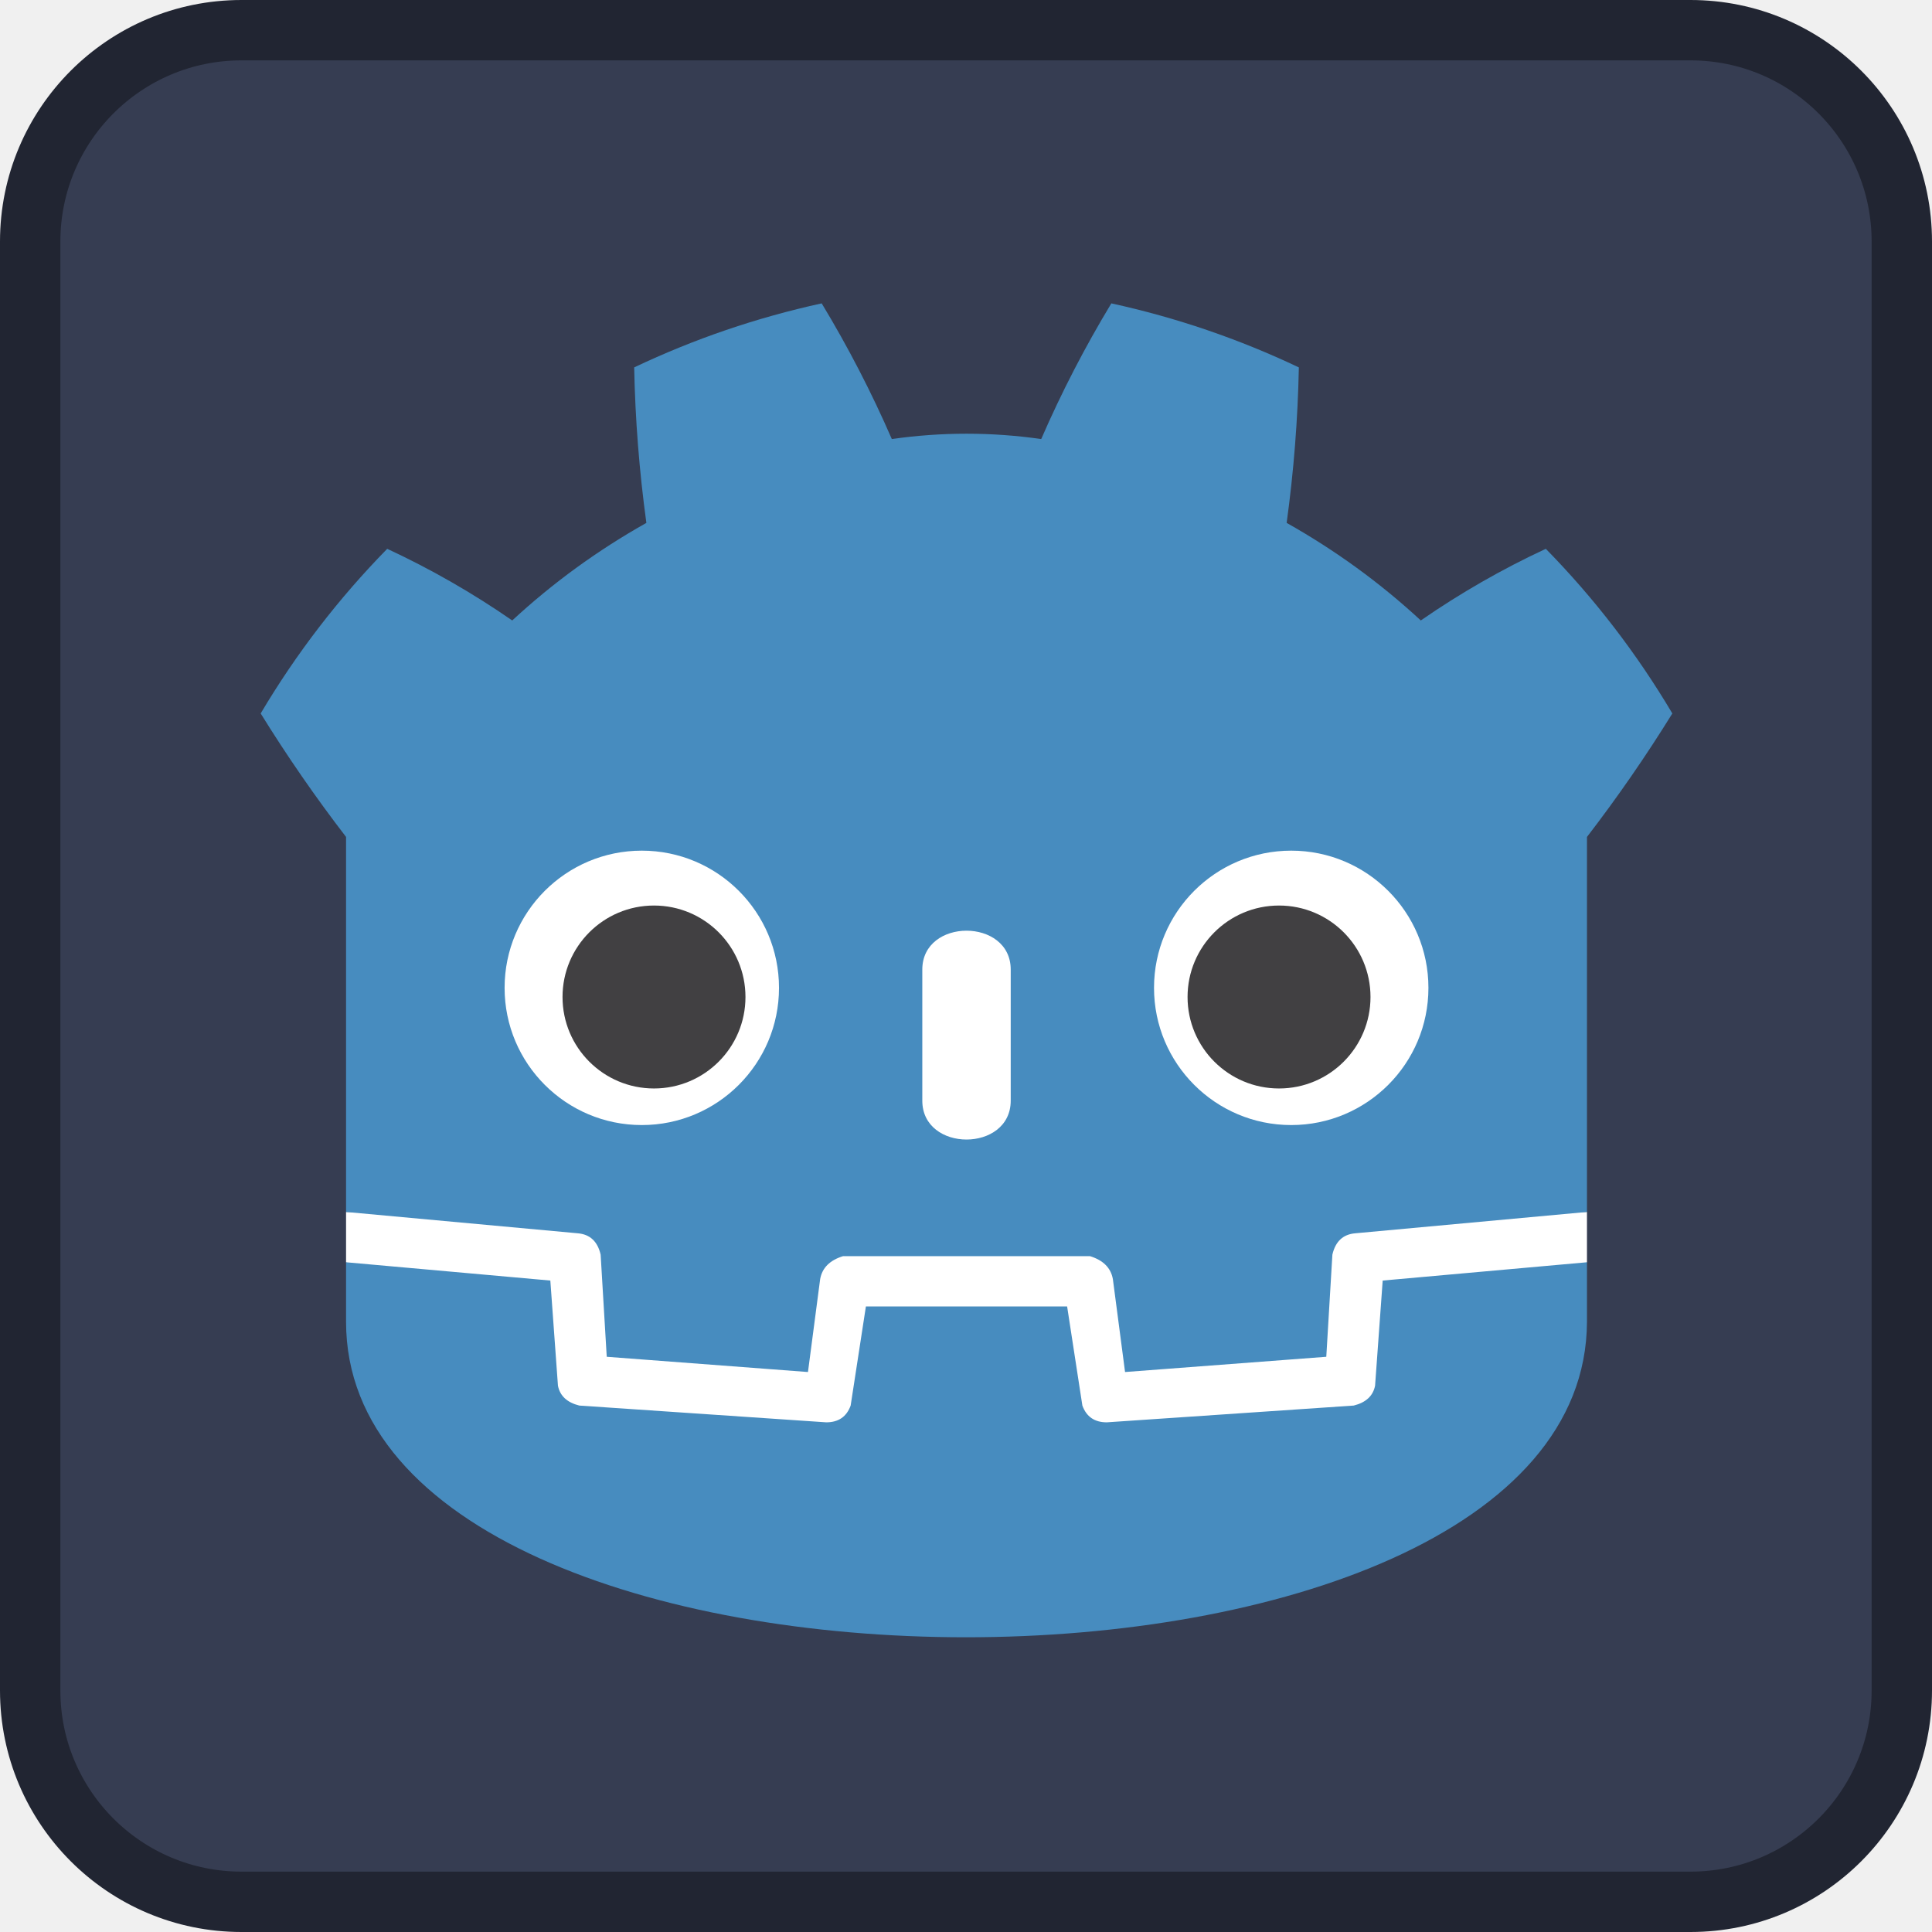
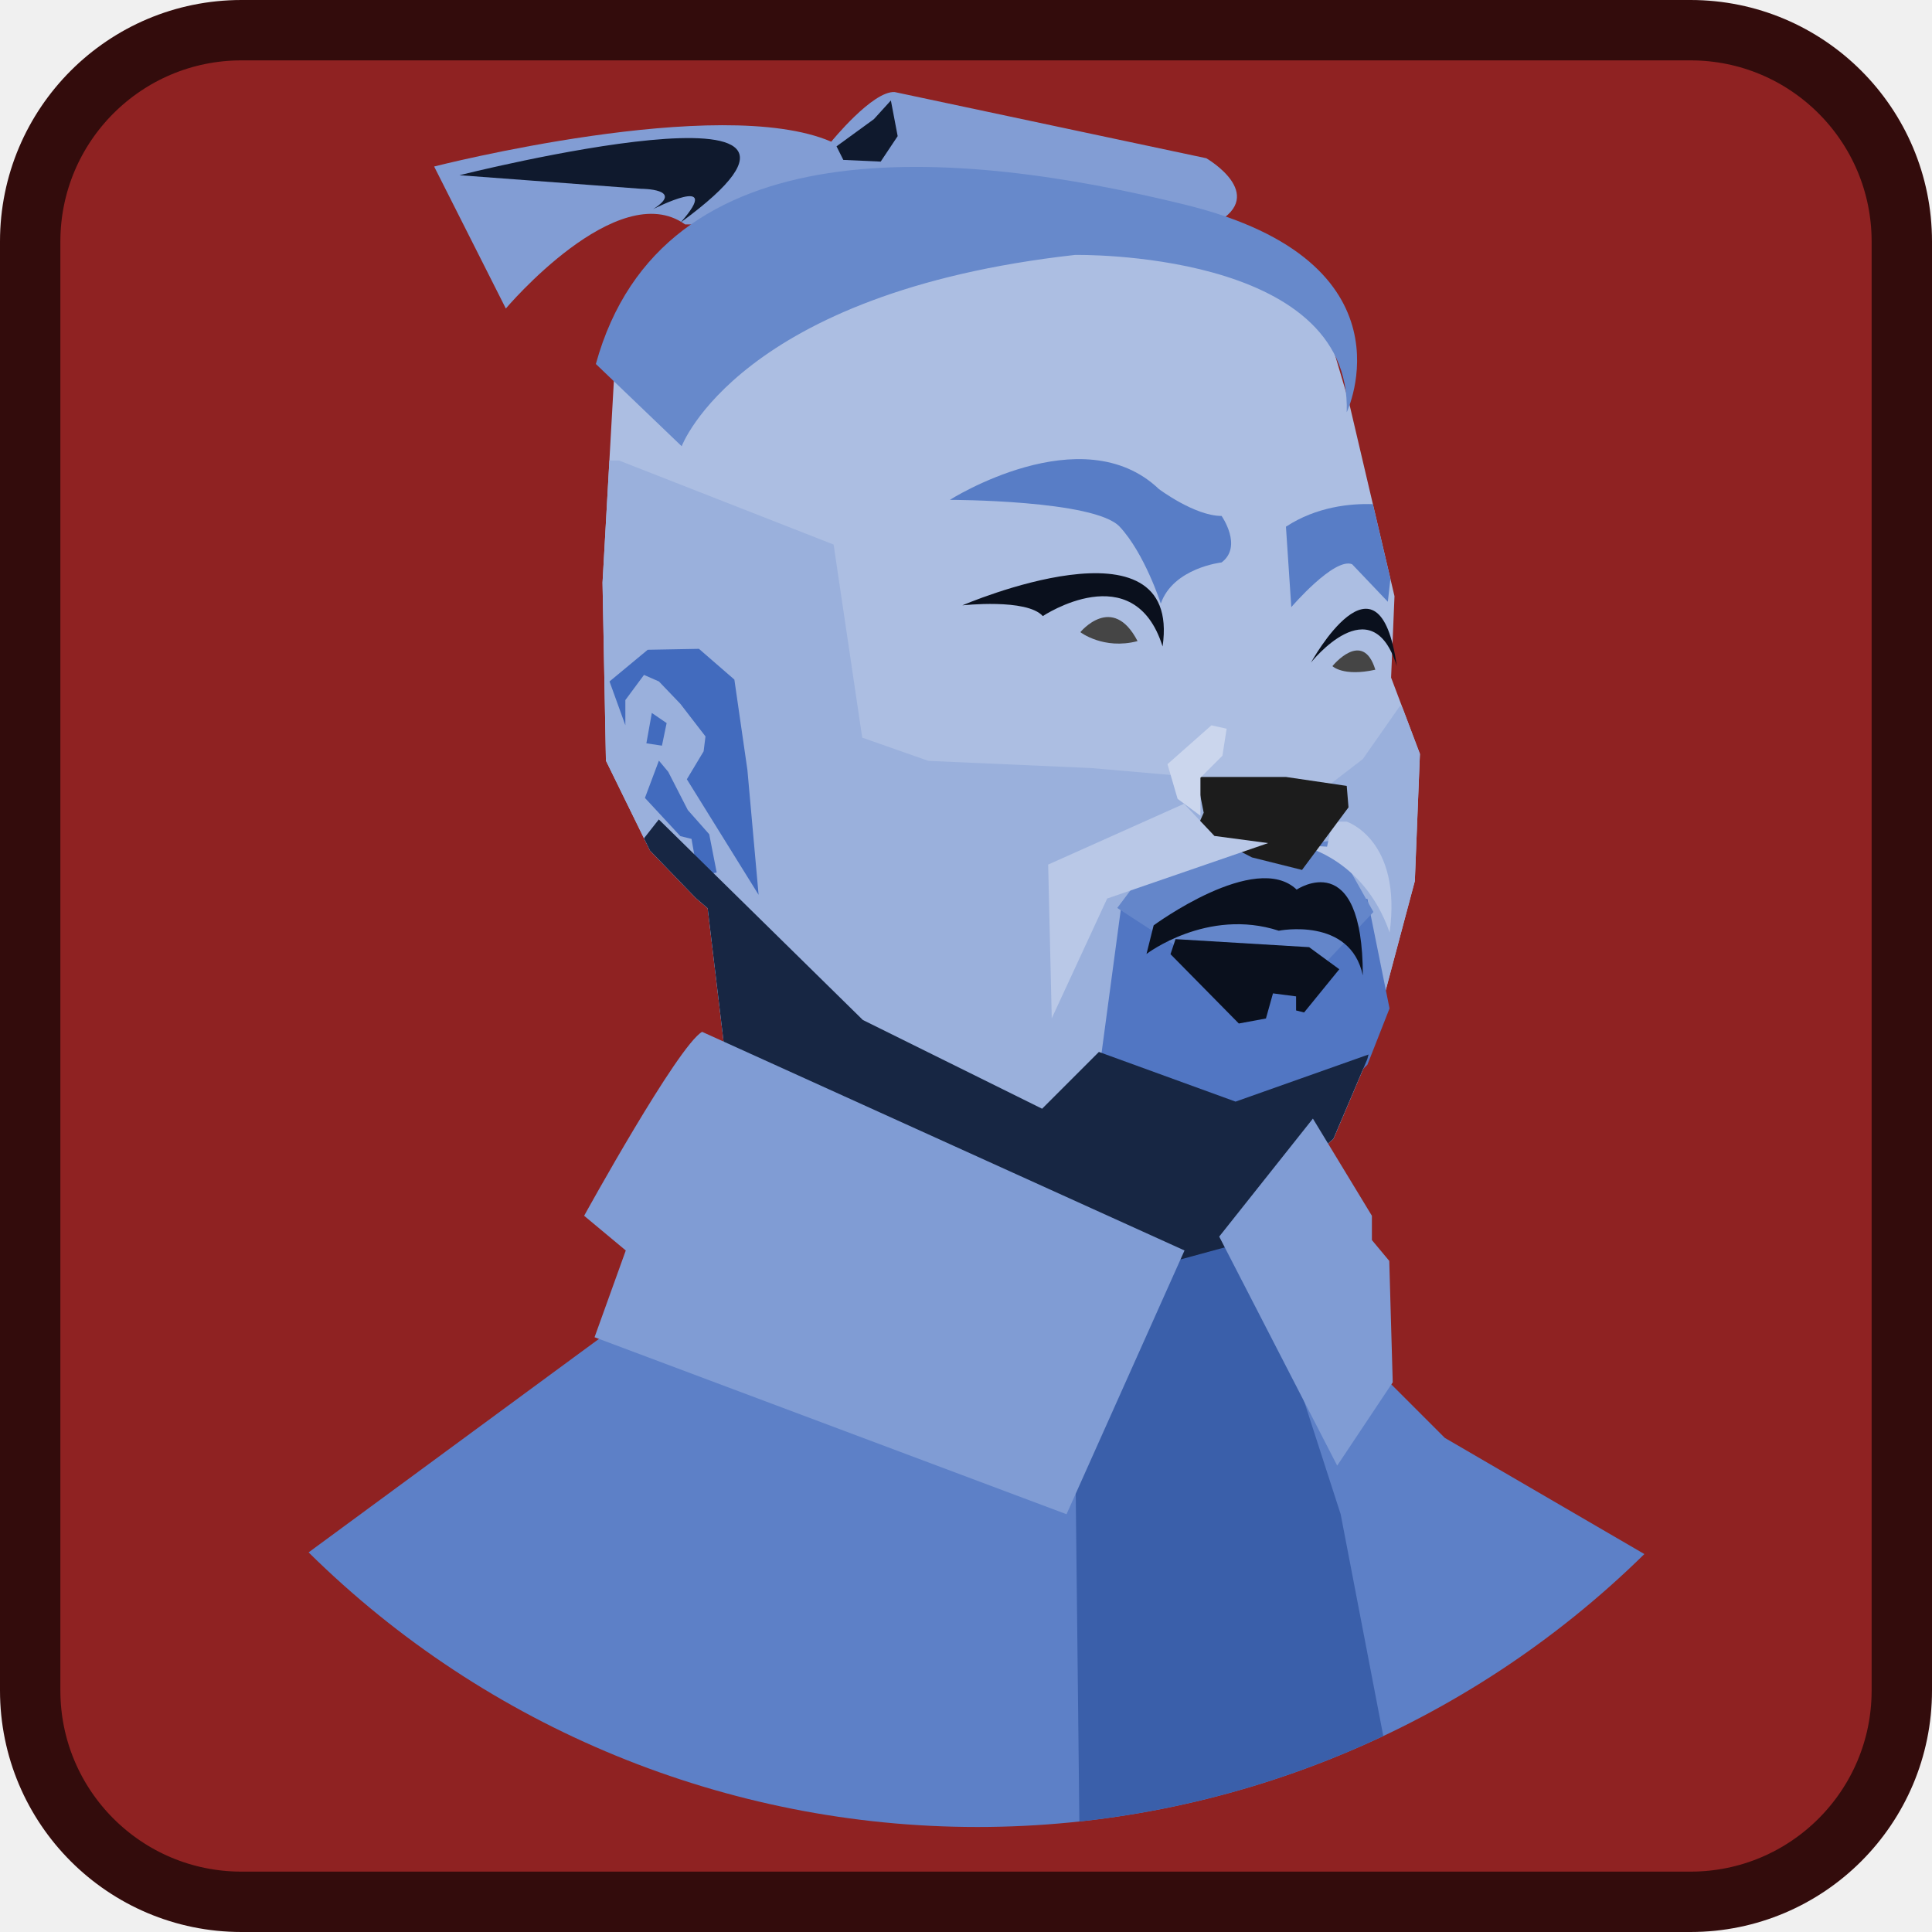
- <svg xmlns="http://www.w3.org/2000/svg" width="128" height="128">
-   <rect width="124" height="124" x="2" y="2" fill="#363d52" stroke="#212532" stroke-width="4" rx="14" />
-   <g fill="#fff" transform="translate(12.322 12.322)scale(.101)">
-     <path d="M105 673v33q407 354 814 0v-33z" />
-     <path fill="#478cbf" d="m105 673 152 14q12 1 15 14l4 67 132 10 8-61q2-11 15-15h162q13 4 15 15l8 61 132-10 4-67q3-13 15-14l152-14V427q30-39 56-81-35-59-83-108-43 20-82 47-40-37-88-64 7-51 8-102-59-28-123-42-26 43-46 89-49-7-98 0-20-46-46-89-64 14-123 42 1 51 8 102-48 27-88 64-39-27-82-47-48 49-83 108 26 42 56 81zm0 33v39c0 276 813 276 814 0v-39l-134 12-5 69q-2 10-14 13l-162 11q-12 0-16-11l-10-65H446l-10 65q-4 11-16 11l-162-11q-12-3-14-13l-5-69z" />
-     <path d="M483 600c0 34 58 34 58 0v-86c0-34-58-34-58 0z" />
-     <circle cx="725" cy="526" r="90" />
-     <circle cx="299" cy="526" r="90" />
-   </g>
-   <g fill="#414042" transform="translate(12.322 12.322)scale(.101)">
-     <circle cx="307" cy="532" r="60" />
-     <circle cx="717" cy="532" r="60" />
+ <svg xmlns="http://www.w3.org/2000/svg" width="128" height="128" version="1.1" id="svg6">
+   <defs id="defs6" />
+   <g id="g7" transform="translate(-143)">
+     <rect width="124" height="124" x="145" y="2" fill="#363d52" stroke="#212532" stroke-width="4" rx="14" id="rect1-1" style="fill:#8f2222;fill-opacity:1;stroke:#330c0c;stroke-opacity:1" />
+     <g id="g6" transform="translate(0,-6)">
+       <path style="fill:#829dd4;fill-opacity:1;stroke:none;stroke-width:0.862;stroke-opacity:1;paint-order:markers stroke fill" d="m 223.56,20.778 c 3.471,-1.918 -0.639,-4.294 -0.639,-4.294 l -20.646,-4.385 c -1.462,-0.091 -4.202,3.289 -4.202,3.289 -7.4,-3.197 -26.31,1.644 -26.31,1.644 l 4.75,9.409 c 0,0 7.4,-8.77 11.876,-5.573 z" id="path29-3-7-5-0" />
+       <path id="path25-6-3-8-1" style="fill:#5d80c7;fill-opacity:1;stroke:none;stroke-width:0.862;stroke-opacity:1;paint-order:markers stroke fill" d="m 183.769,93.905 -20.323,14.944 a 63.043,63.043 0 0 0 44.305,18.194 63.043,63.043 0 0 0 44.193,-18.083 l -13.222,-7.697 -5.289,-5.289 z" />
+       <path style="fill:#acbee2;fill-opacity:1;stroke:none;stroke-width:0.862;stroke-opacity:1;paint-order:markers stroke fill" d="m 183.93,26.623 -1.011,17.977 0.225,11.797 2.921,5.955 3.034,3.146 0.786,0.674 1.236,10.337 32.92,15.168 1.91,-5.505 5.393,-4.719 2.247,-5.281 3.146,-11.797 0.337,-8.427 -1.91,-5.056 0.225,-5.393 -3.034,-12.921 -1.798,-6.067 -14.157,-6.517 -19.325,-0.112 z" id="path20-5-1-9-9" />
+       <path id="path12-9-0-6-8" style="fill:#9ab0dc;fill-opacity:1;stroke:none;stroke-width:0.862;stroke-opacity:1;paint-order:markers stroke fill" d="m 183.374,36.512 -0.455,8.088 0.225,11.797 2.92,5.955 3.034,3.145 0.786,0.674 1.236,10.337 15.342,7.069 20.492,1.714 4.388,-3.84 2.247,-5.28 3.146,-11.797 0.337,-8.426 -1.151,-3.046 -0.146,-0.163 -2.487,3.553 -4.619,3.554 -7.935,-2.487 -5.448,-0.474 -10.779,-0.475 -4.382,-1.539 -1.896,-12.793 -14.214,-5.567 z" />
+       <path style="fill:#0a101d;fill-opacity:1;stroke:none;stroke-width:0.862;stroke-opacity:1;paint-order:markers stroke fill" d="m 220.025,48.83 c 1.303,-9.002 -13.266,-2.724 -13.266,-2.724 0,0 4.264,-0.474 5.33,0.711 0,0 6.041,-4.027 7.936,2.014 z" id="path1-5-2-0-6" />
+       <path style="fill:#0a101d;fill-opacity:1;stroke:none;stroke-width:0.862;stroke-opacity:1;paint-order:markers stroke fill" d="m 235.541,50.133 c -1.184,-8.41 -5.685,-0.237 -5.685,-0.237 0,0 4.027,-5.093 5.685,0.237 z" id="path2-4-3-4-9" />
+       <path style="fill:#454545;fill-opacity:1;stroke:none;stroke-width:0.862;stroke-opacity:1;paint-order:markers stroke fill" d="m 218.366,48.475 c -1.658,-3.198 -3.79,-0.592 -3.79,-0.592 0,0 1.54,1.184 3.79,0.592 z" id="path4-9-7-2-0" />
+       <path style="fill:#454545;fill-opacity:1;stroke:none;stroke-width:0.862;stroke-opacity:1;paint-order:markers stroke fill" d="m 234.119,50.37 c -0.829,-2.724 -2.843,-0.237 -2.843,-0.237 0,0 0.711,0.711 2.843,0.237 z" id="path5-1-1-3-1" />
+       <path style="fill:#587dc6;fill-opacity:1;stroke:none;stroke-width:0.862;stroke-opacity:1;paint-order:markers stroke fill" d="m 219.906,45.987 c 0.829,-2.369 4.027,-2.724 4.027,-2.724 1.421,-1.066 0,-3.08 0,-3.08 -1.777,0 -4.146,-1.777 -4.146,-1.777 -5.093,-4.856 -13.858,0.711 -13.858,0.711 0,0 9.594,0 11.252,1.777 1.658,1.777 2.724,5.093 2.724,5.093 z" id="path8-7-8-3-6" />
+       <path id="path9-5-9-7-4" style="fill:#587dc6;fill-opacity:1;stroke:none;stroke-width:0.862;stroke-opacity:1;paint-order:markers stroke fill" d="m 233.956,39.4 c -1.49,-0.048 -3.728,0.165 -5.759,1.495 l 0.355,5.329 c 0,0 2.843,-3.317 4.028,-2.843 l 2.368,2.487 0.171,-1.515 z" />
+       <path style="fill:#6789cb;fill-opacity:1;stroke:none;stroke-width:0.862;stroke-opacity:1;paint-order:markers stroke fill" d="m 182.478,30.116 5.685,5.448 c 0,0 3.79,-10.186 26.058,-12.674 0,0 18.359,-0.355 18.003,10.423 0,0 4.738,-9.949 -10.66,-13.74 -15.398,-3.79 -34.704,-5.33 -39.087,10.542 z" id="path10-5-3-0-4" />
+       <path style="fill:#5176c3;fill-opacity:1;stroke:none;stroke-width:0.862;stroke-opacity:1;paint-order:markers stroke fill" d="m 217.288,66.022 -1.331,9.917 7.921,4.06 5.724,0.466 3.994,-3.927 1.464,-3.727 -1.464,-7.255 z" id="path18-4-7-0-8" />
+       <path style="fill:#6486ca;fill-opacity:1;stroke:none;stroke-width:0.862;stroke-opacity:1;paint-order:markers stroke fill" d="m 221.015,68.751 5.857,0.998 3.794,0.2 3.328,-3.528 -2.662,-4.726 -11.781,1.131 -1.331,1.731 -1.198,1.597 z" id="path16-1-4-1-6" />
+       <path style="fill:#b9c8e7;fill-opacity:1;stroke:none;stroke-width:0.862;stroke-opacity:1;paint-order:markers stroke fill" d="m 235.067,67.781 c 0.829,-6.159 -2.843,-7.344 -2.843,-7.344 h -0.948 l -0.355,1.658 -1.895,-0.118 c 0,0 4.264,0.711 6.041,5.804 z" id="path7-8-8-0-1" />
+       <path style="fill:#1c1c1c;fill-opacity:1;stroke:none;stroke-width:0.862;stroke-opacity:1;paint-order:markers stroke fill" d="m 222.749,59.845 -0.474,-2.369 h 5.922 l 4.027,0.592 0.118,1.421 -3.08,4.146 -3.316,-0.829 -3.672,-1.895 z" id="path11-8-0-3-4" />
+       <path style="fill:#426bbe;fill-opacity:1;stroke:none;stroke-width:0.862;stroke-opacity:1;paint-order:markers stroke fill" d="m 188.074,52.629 -1.42,-1.482 -0.988,-0.432 -1.235,1.667 v 1.667 l -1.049,-2.901 2.531,-2.099 3.395,-0.062 2.346,2.037 0.864,5.988 0.741,8.272 -4.753,-7.655 1.111,-1.852 0.123,-0.988 z" id="path13-3-4-0-0" />
+       <path style="fill:#426bbe;fill-opacity:1;stroke:none;stroke-width:0.862;stroke-opacity:1;paint-order:markers stroke fill" d="m 186.654,56.395 -0.926,2.469 2.346,2.531 0.741,0.185 0.432,2.469 1.235,-0.247 -0.494,-2.531 -1.42,-1.605 -1.296,-2.531 z" id="path14-5-0-0-8" />
+       <path style="fill:#426bbe;fill-opacity:1;stroke:none;stroke-width:0.862;stroke-opacity:1;paint-order:markers stroke fill" d="m 186.185,53.235 -0.361,2.012 1.032,0.155 0.31,-1.496 z" id="path15-2-5-3-1" />
+       <path style="fill:#0a101d;fill-opacity:1;stroke:none;stroke-width:0.862;stroke-opacity:1;paint-order:markers stroke fill" d="m 220.549,69.217 4.526,4.593 1.797,-0.333 0.466,-1.664 1.531,0.2 v 0.932 l 0.532,0.133 2.33,-2.862 -1.997,-1.464 -8.852,-0.532 z" id="path17-2-7-8-0" />
+       <path id="path19-6-0-3-3" style="fill:#172643;fill-opacity:1;stroke:none;stroke-width:0.862;stroke-opacity:1;paint-order:markers stroke fill" d="m 186.648,60.291 -0.982,1.249 0.398,0.812 3.034,3.145 0.786,0.674 1.168,9.776 32.631,15.501 0.565,-0.374 1.701,-4.904 5.392,-4.719 2.247,-5.28 0.082,-0.307 -8.812,3.121 -9.053,-3.292 -3.763,3.763 -11.875,-5.879 z" />
+       <path style="fill:#cbd6ed;fill-opacity:1;stroke:none;stroke-width:0.862;stroke-opacity:1;paint-order:markers stroke fill" d="m 223.259,54.055 -2.911,2.575 0.672,2.295 1.512,1.12 v -2.519 l 1.456,-1.456 0.28,-1.791 z" id="path21-6-0-6-1" />
+       <path style="fill:#0a101d;fill-opacity:1;stroke:none;stroke-width:0.862;stroke-opacity:1;paint-order:markers stroke fill" d="m 233.29,70.624 c 0,-8.646 -4.382,-5.685 -4.382,-5.685 -2.724,-2.606 -9.476,2.369 -9.476,2.369 l -0.474,1.895 c 0,0 4.027,-3.08 8.765,-1.54 0,0 4.738,-0.948 5.567,2.961 z" id="path3-7-5-0-1" />
+       <path style="fill:#b9c8e7;fill-opacity:1;stroke:none;stroke-width:0.862;stroke-opacity:1;paint-order:markers stroke fill" d="m 212.444,63.28 0.237,10.186 3.672,-7.936 10.66,-3.672 -3.553,-0.474 -2.014,-2.132 z" id="path6-8-6-4-5" />
+       <path id="path26-4-7-0-0" style="fill:#3a5faa;fill-opacity:1;stroke:none;stroke-width:0.862;stroke-opacity:1;paint-order:markers stroke fill" d="m 224.236,88.617 -10.117,2.758 0.392,35.304 a 63.043,63.043 0 0 0 20.136,-5.661 l -2.824,-14.696 -5.058,-15.635 z" />
+       <path style="fill:#809cd4;fill-opacity:1;stroke:none;stroke-width:0.862;stroke-opacity:1;paint-order:markers stroke fill" d="m 189.517,74.362 31.96,14.485 -7.817,17.474 -31.27,-11.726 2.069,-5.748 -2.759,-2.299 c 0,0 6.208,-11.266 7.817,-12.186 z" id="path23-1-8-9-8" />
+       <path style="fill:#809cd4;fill-opacity:1;stroke:none;stroke-width:0.862;stroke-opacity:1;paint-order:markers stroke fill" d="m 223.776,87.927 7.817,15.175 3.679,-5.518 -0.23,-8.047 -1.15,-1.38 V 86.548 l -3.909,-6.438 z" id="path24-7-0-2-4" />
+       <path style="fill:#0f192d;fill-opacity:1;stroke:none;stroke-width:0.862;stroke-opacity:1;paint-order:markers stroke fill" d="m 198.422,15.695 2.476,-1.801 1.125,-1.238 0.45,2.363 -1.125,1.688 -2.476,-0.113 z" id="path27-1-6-4-9" />
+       <path style="fill:#0f192d;fill-opacity:1;stroke:none;stroke-width:0.862;stroke-opacity:1;paint-order:markers stroke fill" d="m 188.097,20.737 c 14.188,-10.375 -14.658,-3.129 -14.658,-3.129 l 12.042,0.9 c 0,0 2.926,0 0.788,1.35 0,0 4.745,-2.43 1.829,0.878 z" id="path28-8-5-9-3" />
+     </g>
  </g>
</svg>
